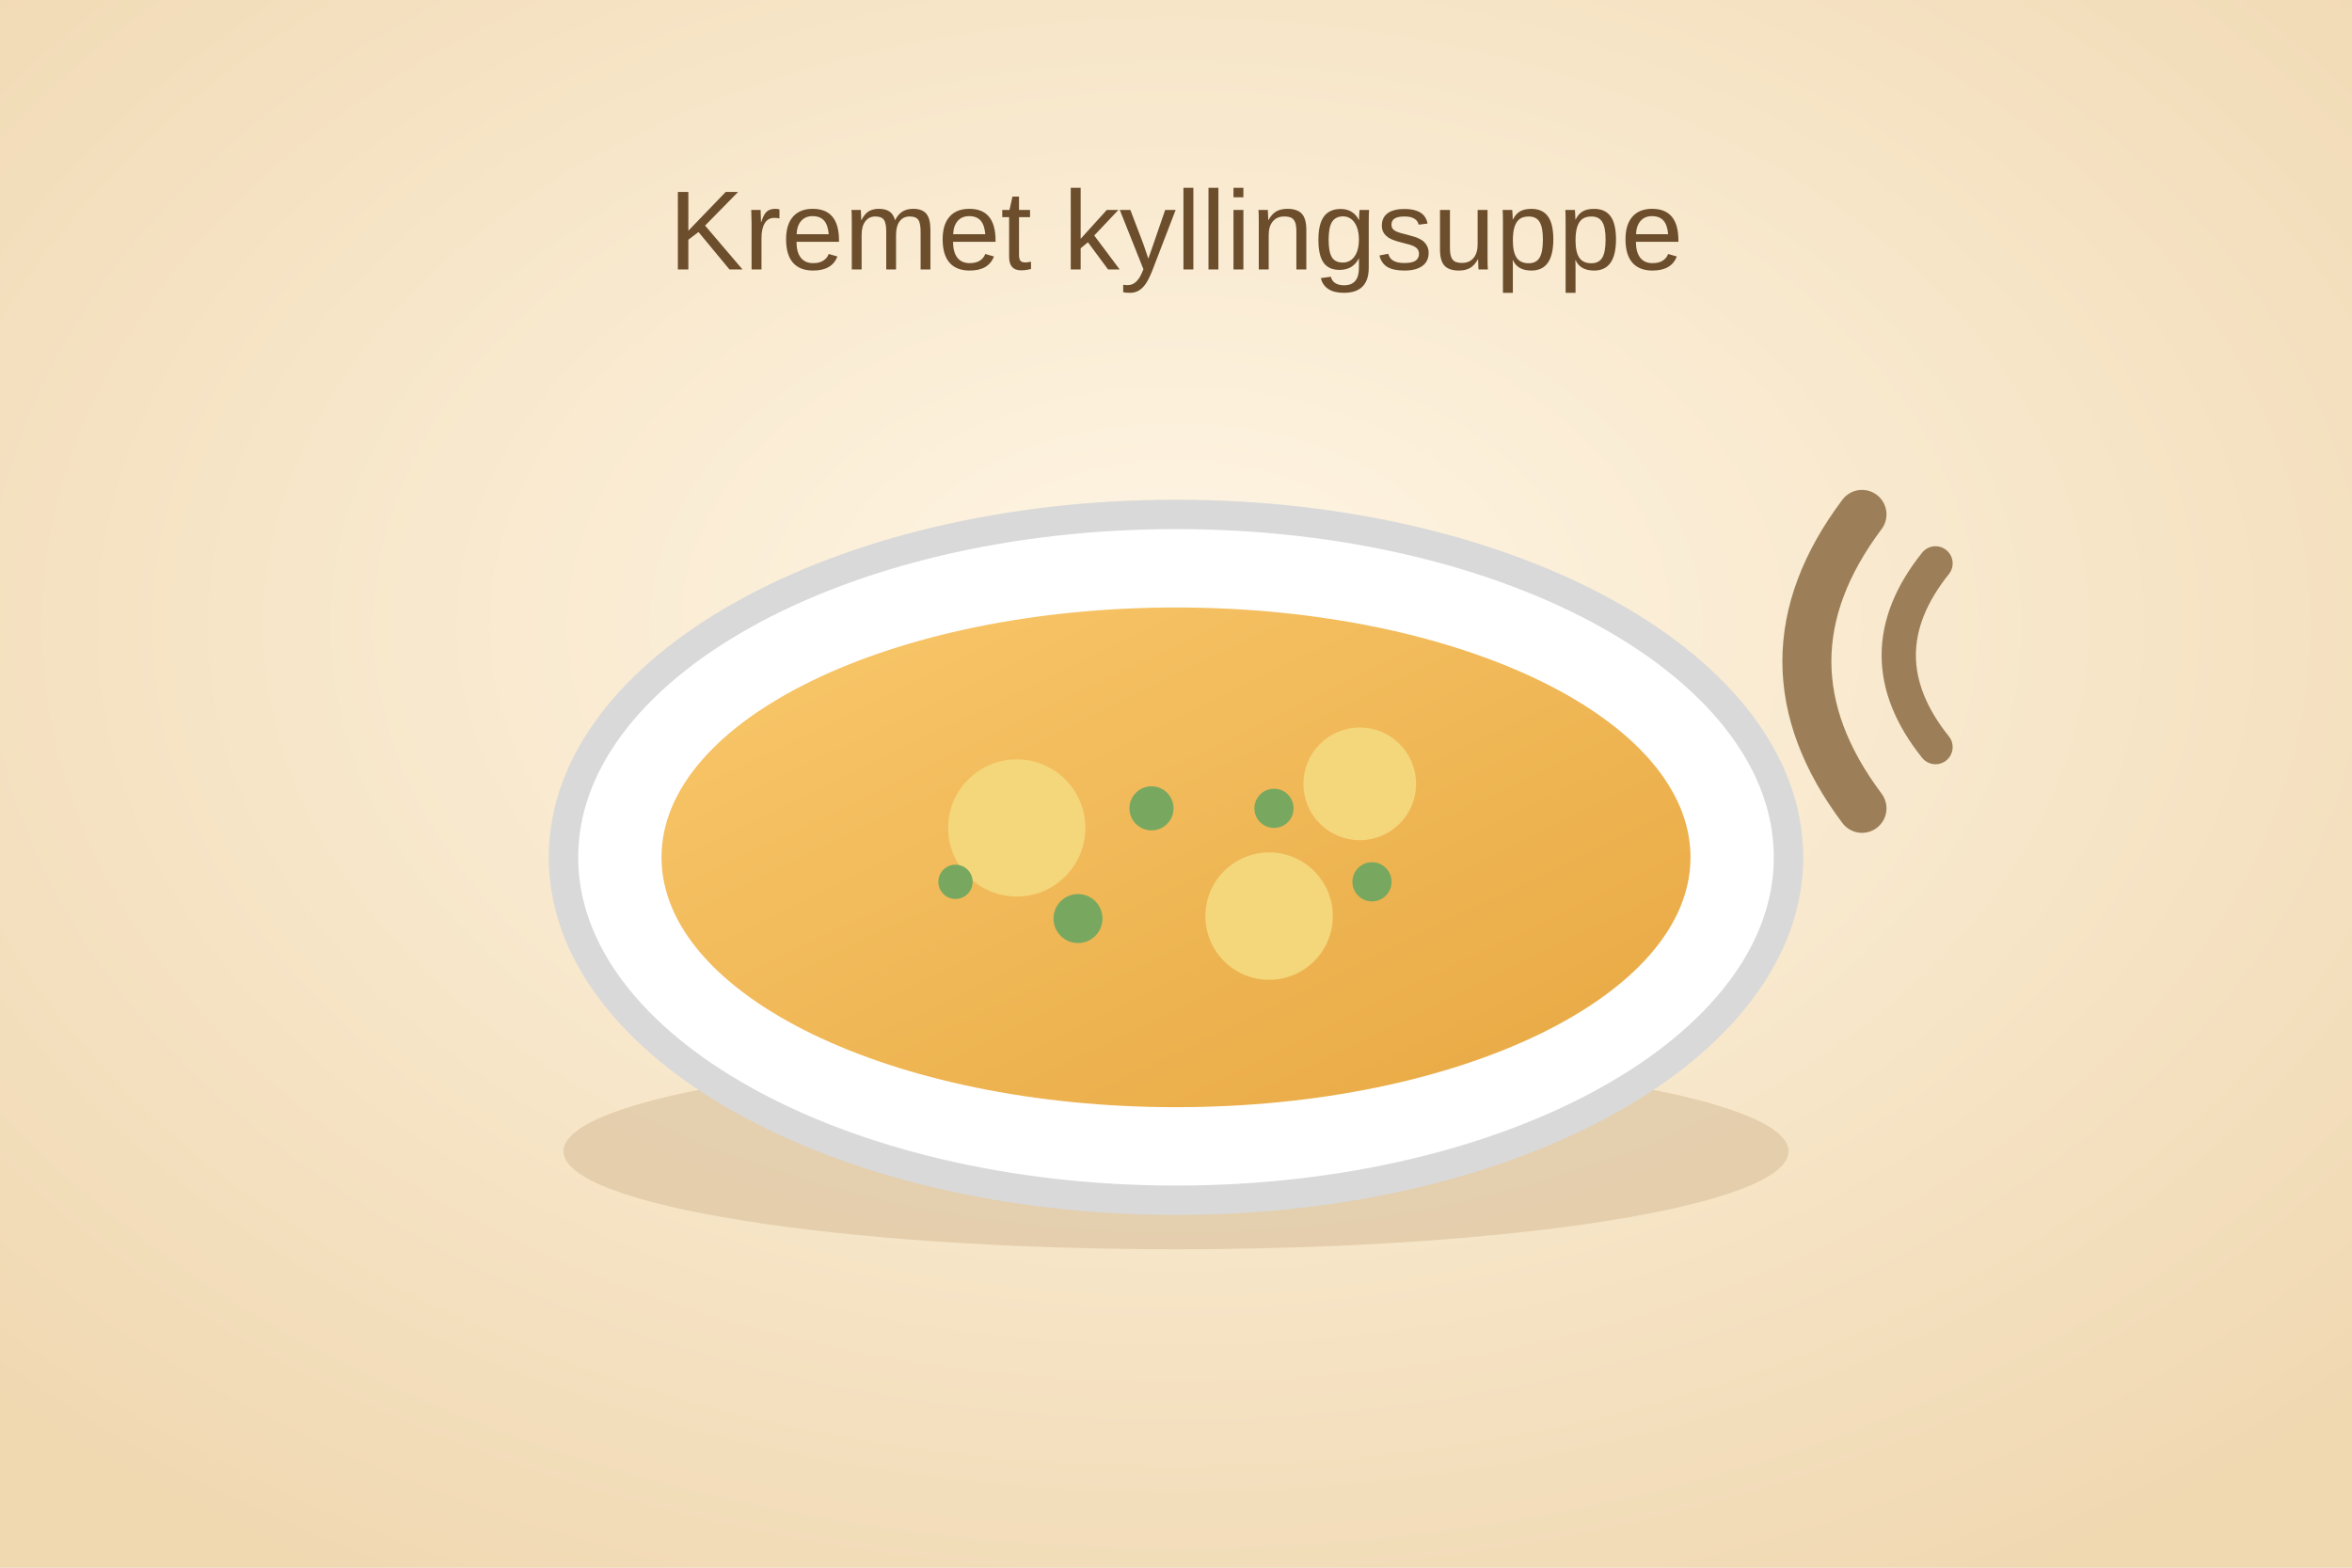
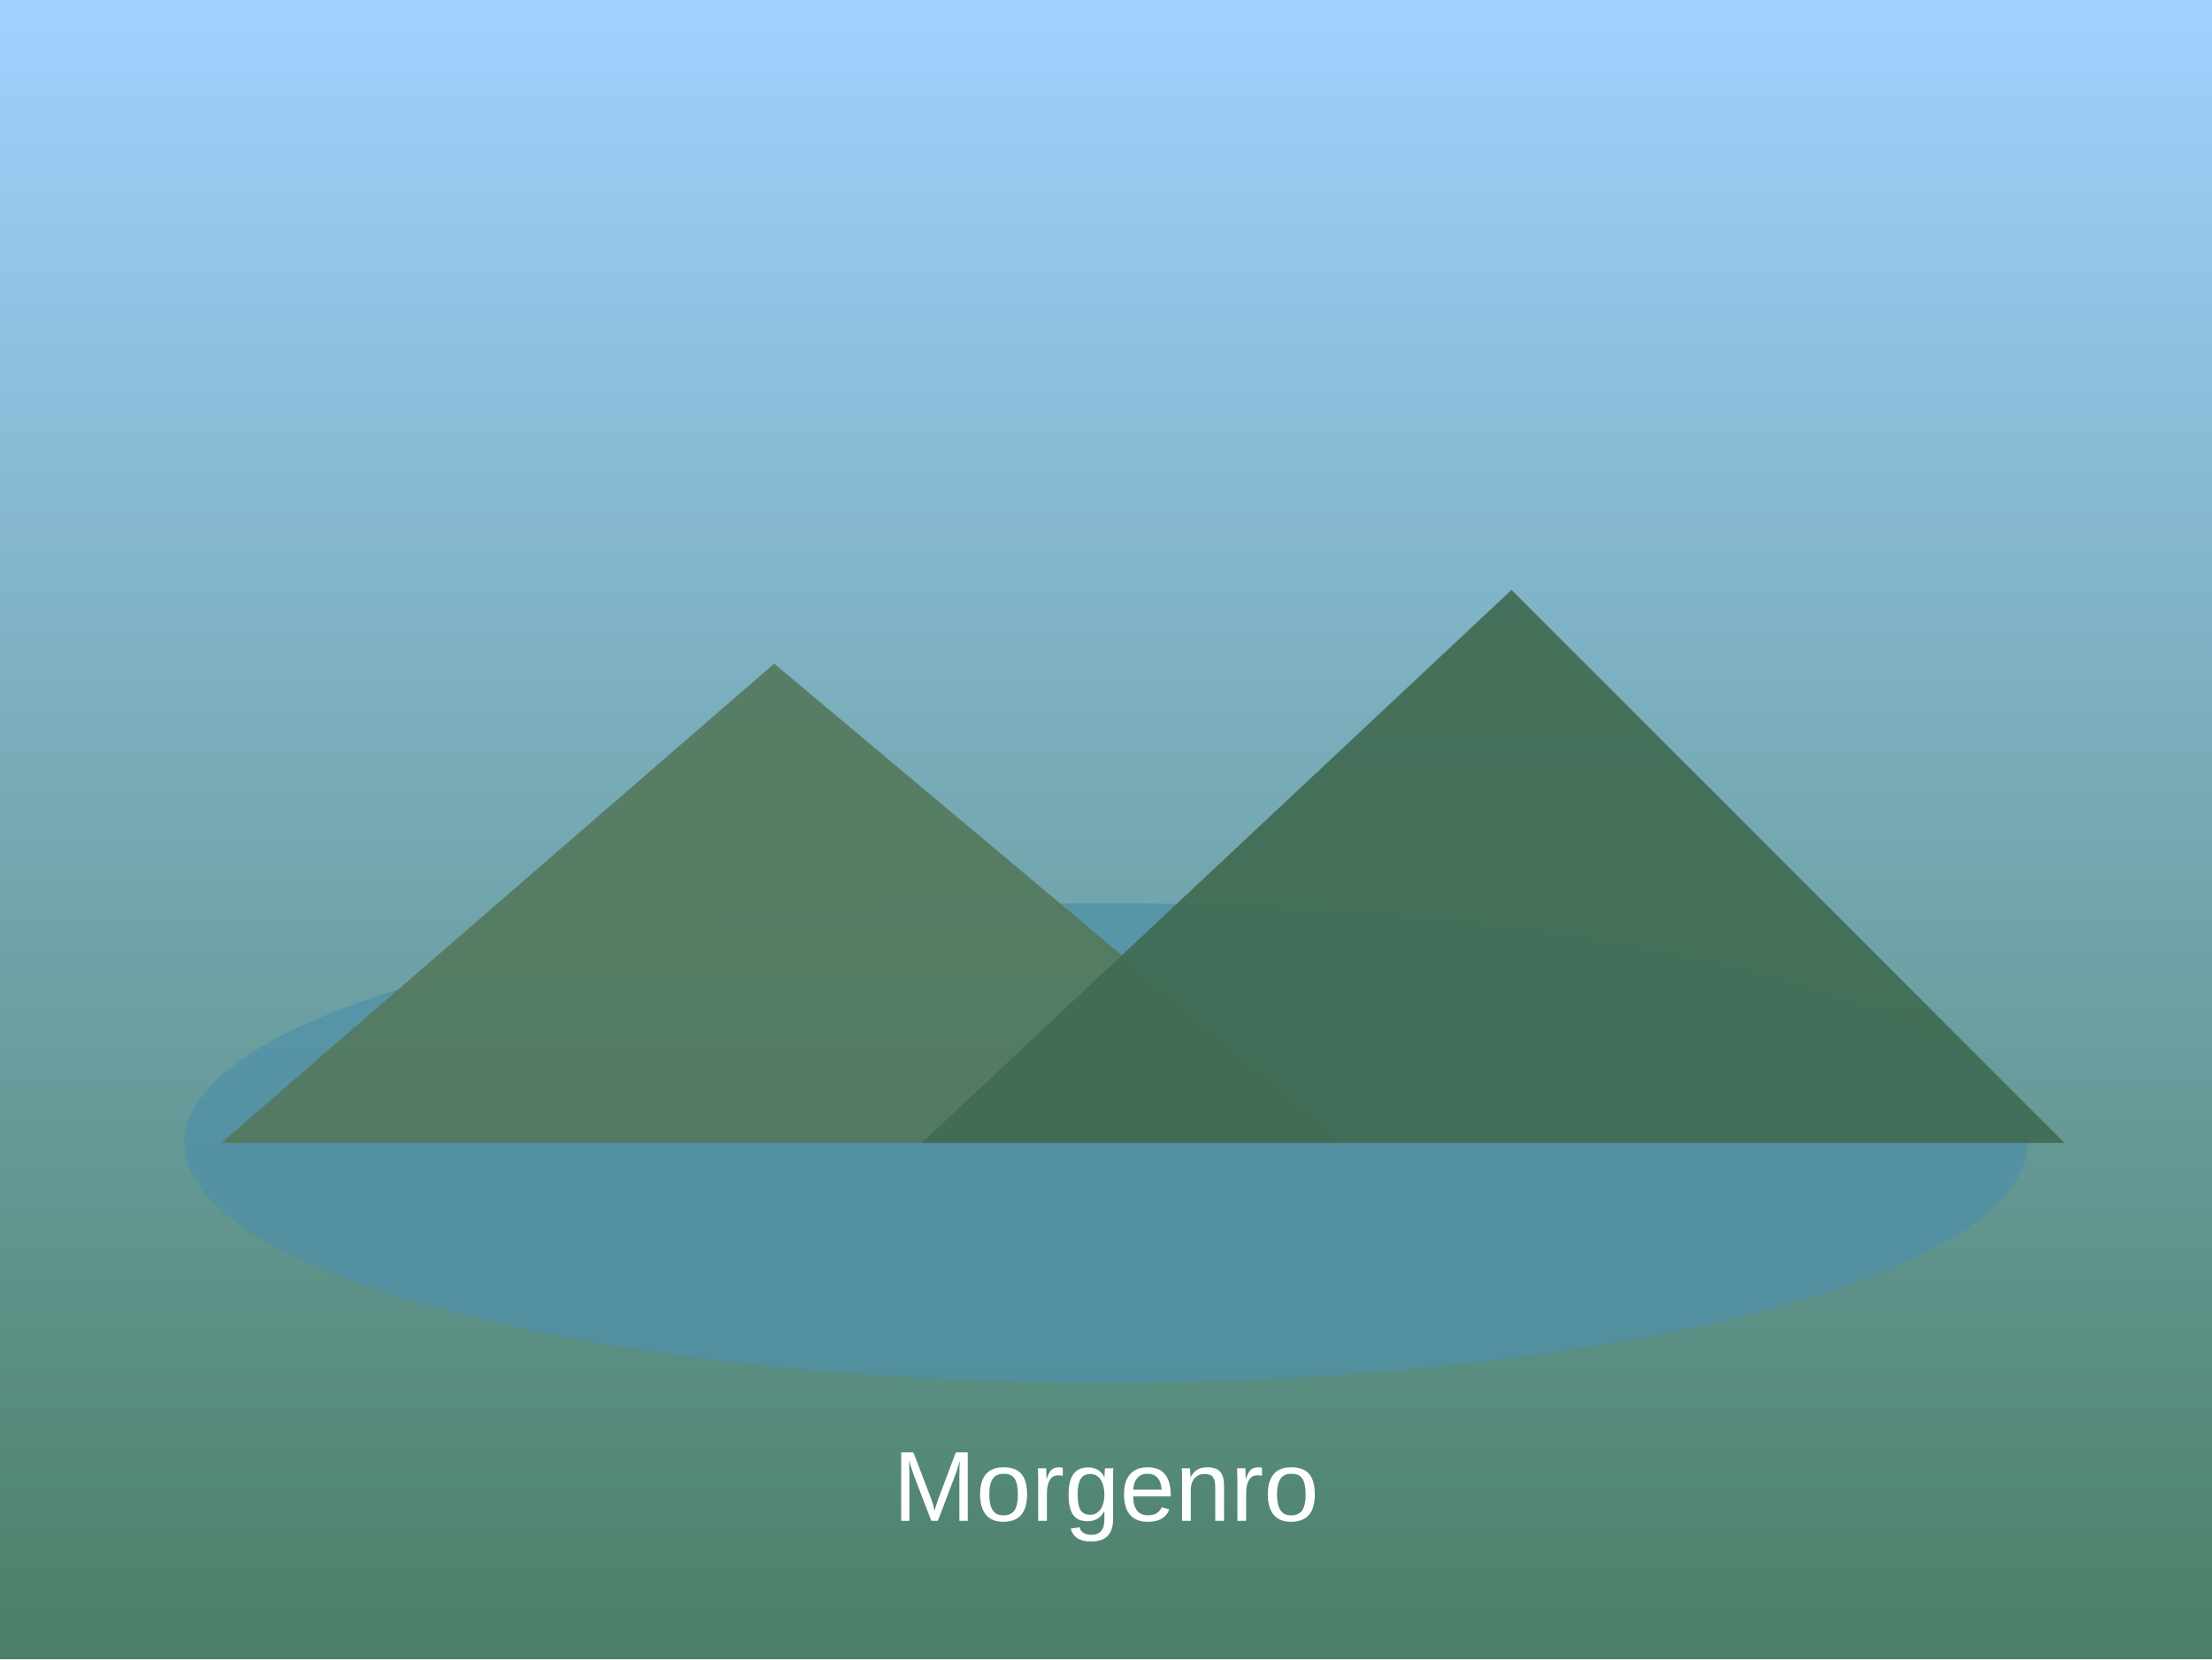
- <svg xmlns="http://www.w3.org/2000/svg" width="960" height="640" viewBox="0 0 960 640" role="img" aria-label="Illustrasjon av kyllingsuppe i en bolle">
+ <svg xmlns="http://www.w3.org/2000/svg" width="1200" height="900" viewBox="0 0 1200 900" role="img" aria-label="Landskap med mykt morgenlys ved innsjø">
  <defs>
-     <radialGradient id="bg" cx="50%" cy="40%" r="70%">
-       <stop offset="0%" stop-color="#fff6e5" />
-       <stop offset="100%" stop-color="#f0d8b1" />
-     </radialGradient>
-     <linearGradient id="soup" x1="0" y1="0" x2="1" y2="1">
-       <stop offset="0%" stop-color="#f9c86c" />
-       <stop offset="100%" stop-color="#e7a741" />
+     <linearGradient id="bg-nature-thumb" x1="0" y1="0" x2="0" y2="1">
+       <stop offset="0%" stop-color="#9fd2ff" />
+       <stop offset="100%" stop-color="#4b7f66" />
    </linearGradient>
  </defs>
-   <rect width="960" height="640" fill="url(#bg)" />
-   <ellipse cx="480" cy="470" rx="250" ry="40" fill="#c9ad84" opacity="0.4" />
-   <ellipse cx="480" cy="350" rx="250" ry="140" fill="#ffffff" stroke="#d9d9d9" stroke-width="12" />
-   <ellipse cx="480" cy="350" rx="210" ry="102" fill="url(#soup)" />
-   <circle cx="415" cy="338" r="28" fill="#f4d77a" />
-   <circle cx="518" cy="374" r="26" fill="#f4d77a" />
-   <circle cx="555" cy="320" r="23" fill="#f4d77a" />
-   <circle cx="440" cy="375" r="10" fill="#78a85f" />
-   <circle cx="470" cy="330" r="9" fill="#78a85f" />
-   <circle cx="520" cy="330" r="8" fill="#78a85f" />
-   <circle cx="390" cy="360" r="7" fill="#78a85f" />
-   <circle cx="560" cy="360" r="8" fill="#78a85f" />
-   <path d="M760 210c-30 40-30 80 0 120" stroke="#9c7f58" stroke-width="20" fill="none" stroke-linecap="round" />
-   <path d="M790 230c-20 25-20 50 0 75" stroke="#9c7f58" stroke-width="14" fill="none" stroke-linecap="round" />
-   <text x="480" y="110" text-anchor="middle" font-family="Arial, sans-serif" font-size="46" fill="#6c4e2d">Kremet kyllingsuppe</text>
+   <rect width="1200" height="900" fill="url(#bg-nature-thumb)" />
+   <ellipse cx="600" cy="620" rx="500" ry="130" fill="#4f90a8" opacity="0.75" />
+   <polygon points="120,620 420,360 730,620" fill="#54785c" opacity="0.9" />
+   <polygon points="500,620 820,320 1120,620" fill="#406b52" opacity="0.92" />
+   <text x="600" y="825" text-anchor="middle" fill="#ffffff" font-size="54" font-family="Arial, sans-serif">Morgenro</text>
</svg>
